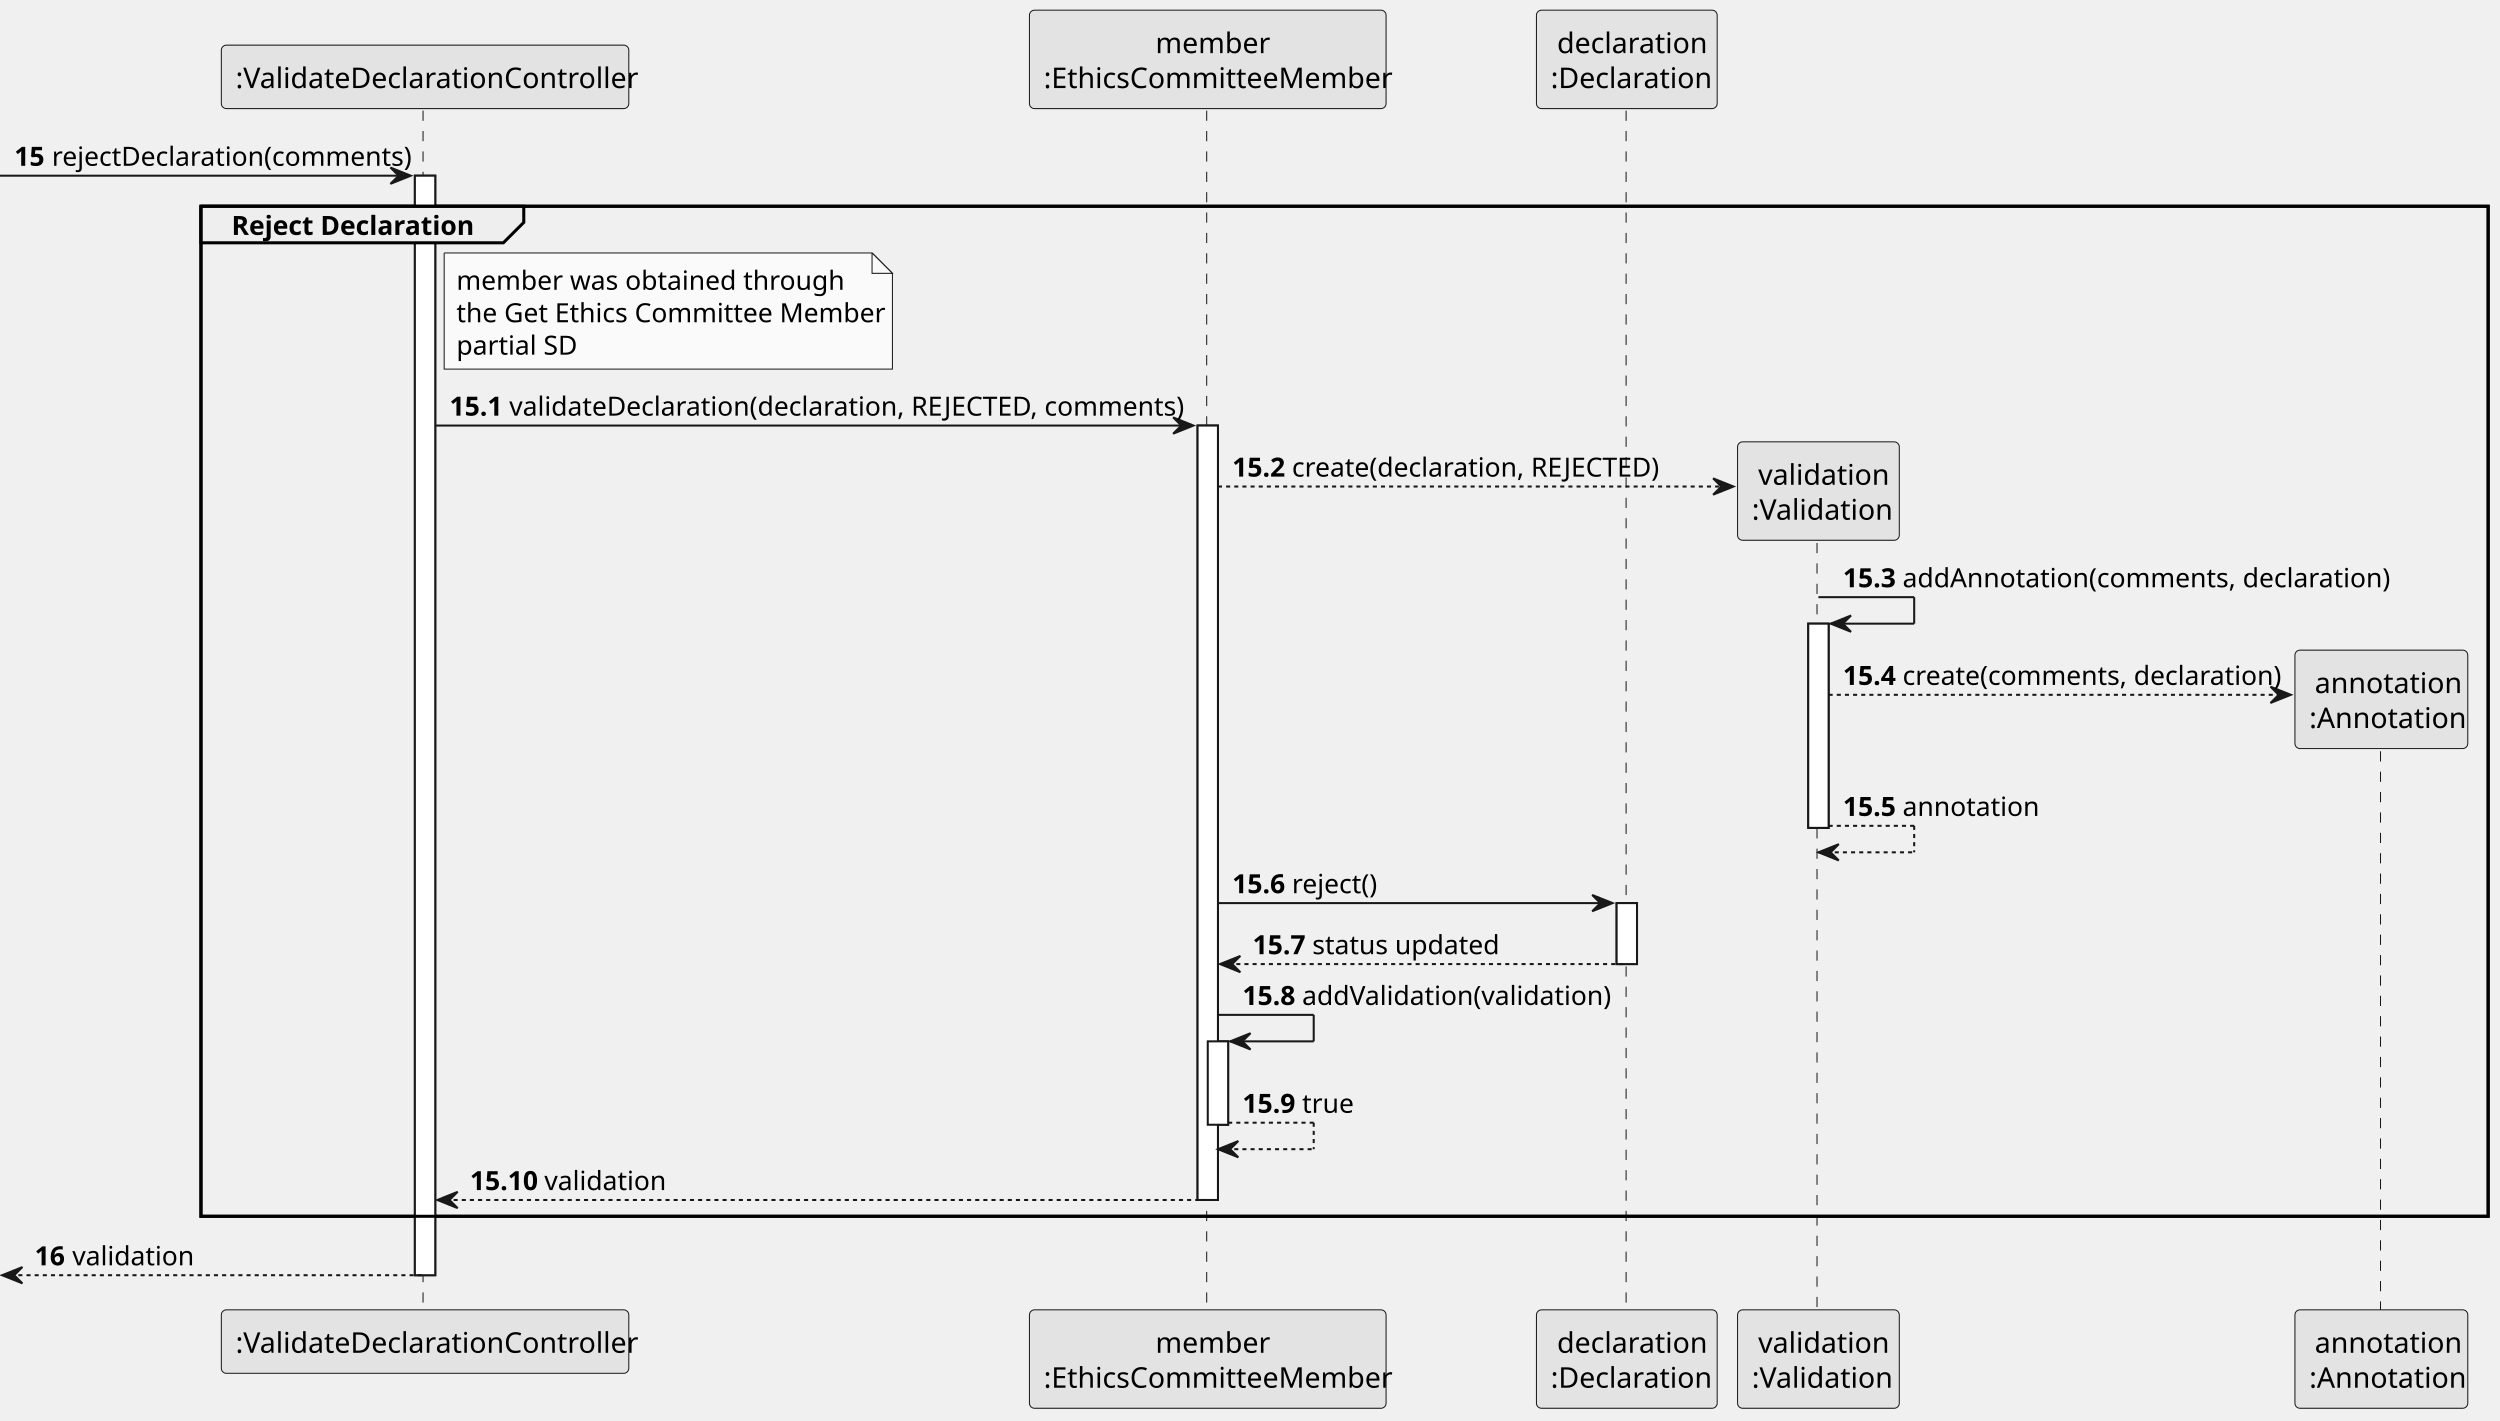
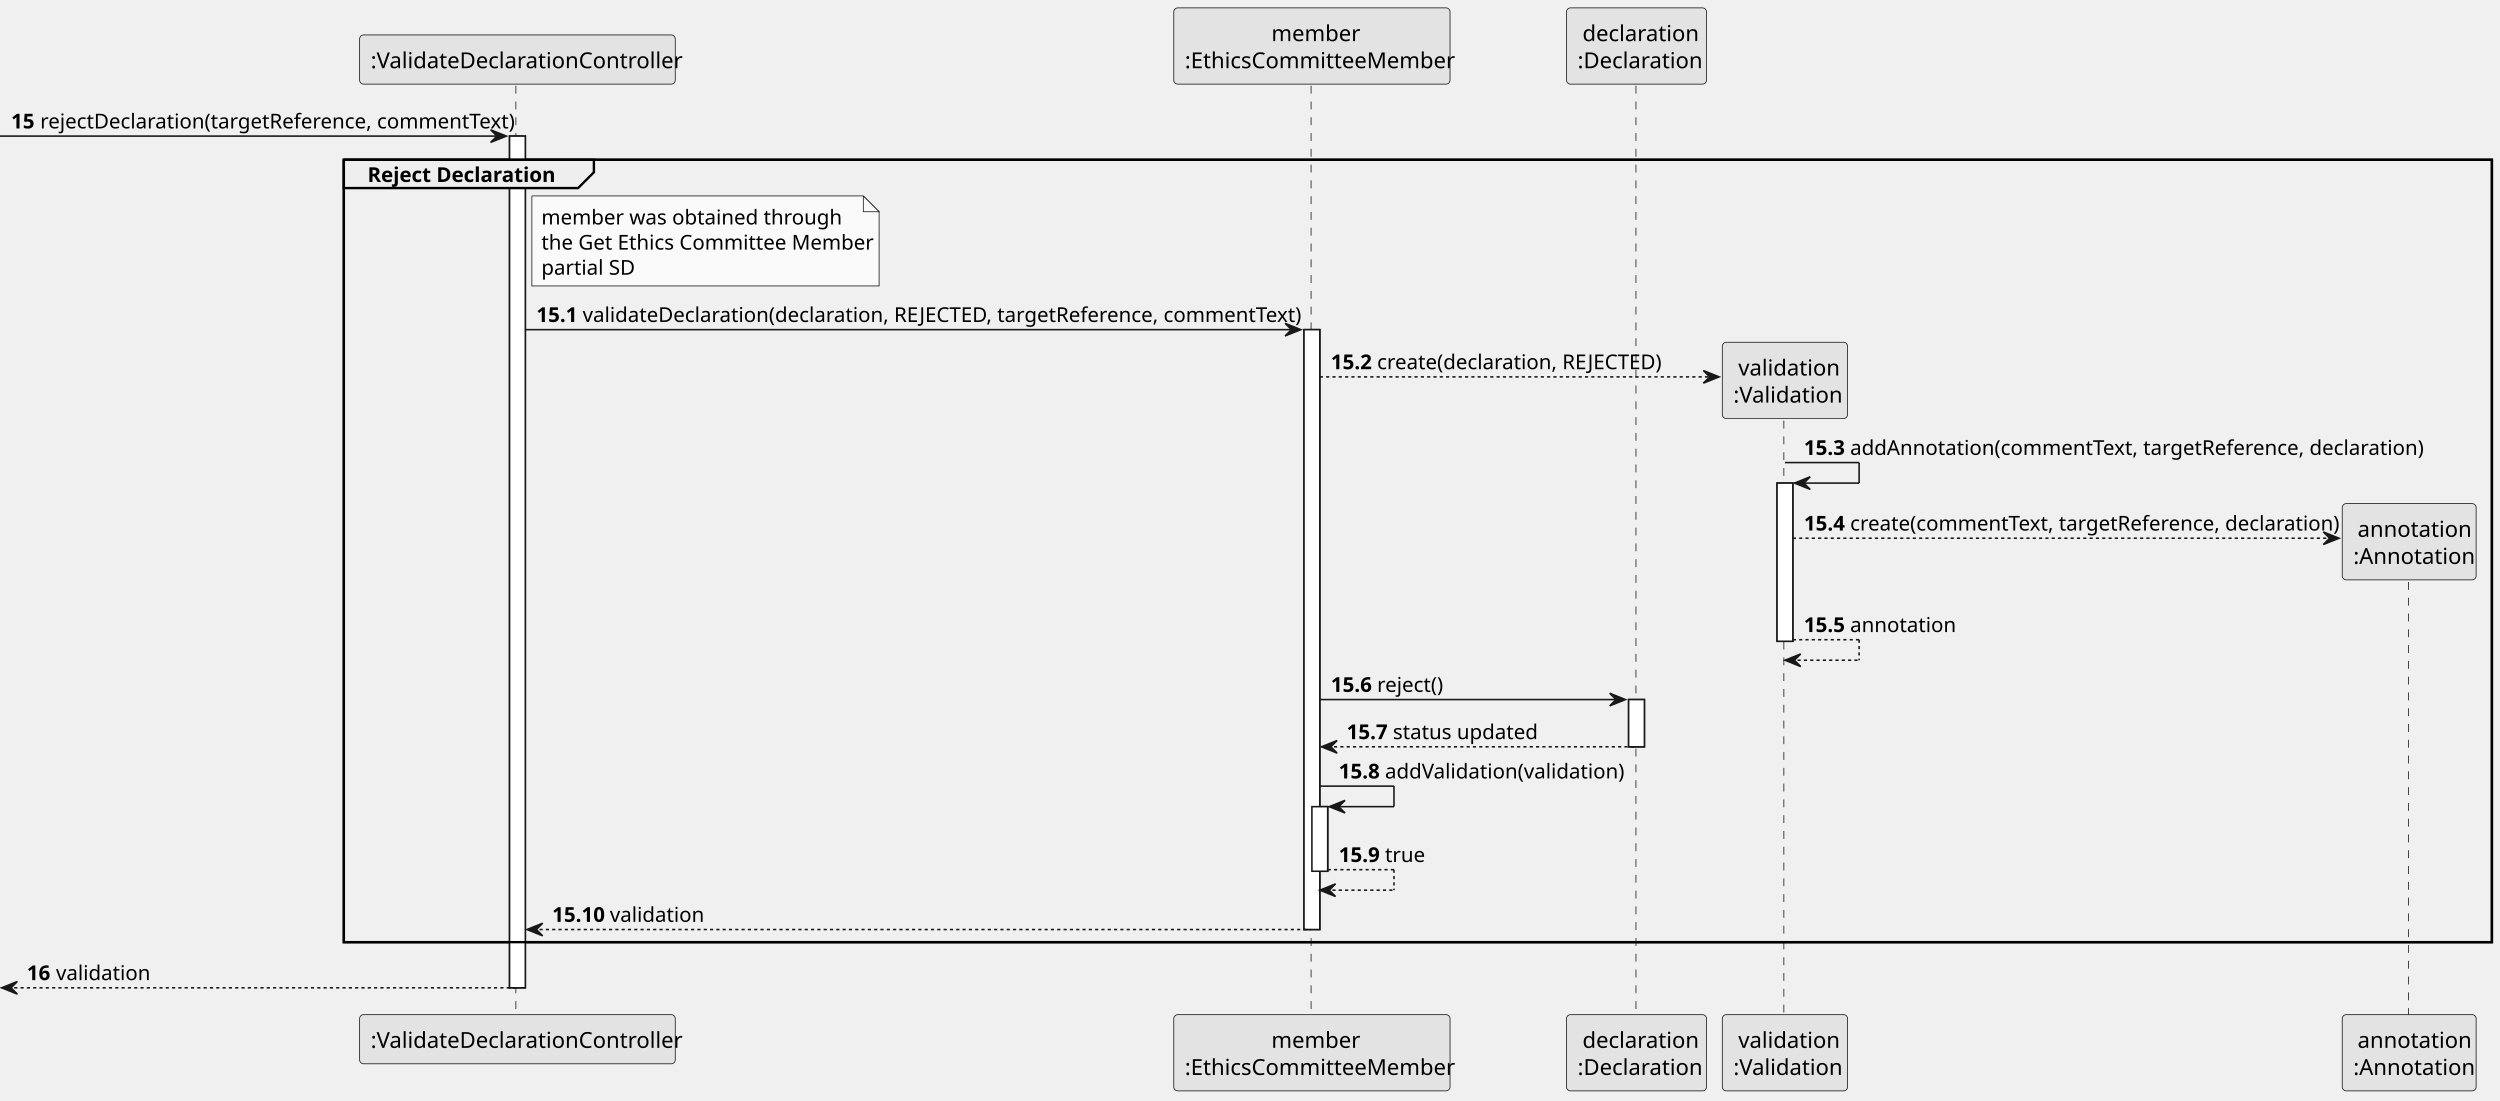
- <svg xmlns="http://www.w3.org/2000/svg" contentStyleType="text/css" data-diagram-type="SEQUENCE" height="697px" preserveAspectRatio="none" style="width:1227px;height:697px;background:#FFFFFF;" version="1.1" viewBox="0 0 1227 697" width="1227px" zoomAndPan="magnify">
+ <svg xmlns="http://www.w3.org/2000/svg" contentStyleType="text/css" data-diagram-type="SEQUENCE" height="697px" preserveAspectRatio="none" style="width:1584px;height:697px;background:#FFFFFF;" version="1.1" viewBox="0 0 1584 697" width="1584px" zoomAndPan="magnify">
  <defs />
  <g>
    <g>
-       <rect fill="#FFFFFF" height="539.647" style="stroke:#181818;stroke-width:1;" width="10" x="203.623" y="86.229" />
+       <rect fill="#FFFFFF" height="539.647" style="stroke:#181818;stroke-width:1;" width="10" x="322.851" y="86.229" />
    </g>
    <g>
-       <rect fill="#FFFFFF" height="380.089" style="stroke:#181818;stroke-width:1;" width="10" x="587.769" y="208.86" />
+       <rect fill="#FFFFFF" height="380.089" style="stroke:#181818;stroke-width:1;" width="10" x="826.225" y="208.86" />
    </g>
    <g>
-       <rect fill="#FFFFFF" height="40.926" style="stroke:#181818;stroke-width:1;" width="10" x="592.769" y="511.097" />
+       <rect fill="#FFFFFF" height="40.926" style="stroke:#181818;stroke-width:1;" width="10" x="831.225" y="511.097" />
    </g>
    <g>
-       <rect fill="#FFFFFF" height="29.926" style="stroke:#181818;stroke-width:1;" width="10" x="793.442" y="443.245" />
+       <rect fill="#FFFFFF" height="29.926" style="stroke:#181818;stroke-width:1;" width="10" x="1031.898" y="443.245" />
    </g>
    <g>
-       <rect fill="#FFFFFF" height="100.229" style="stroke:#181818;stroke-width:1;" width="10" x="887.483" y="306.089" />
+       <rect fill="#FFFFFF" height="100.229" style="stroke:#181818;stroke-width:1;" width="10" x="1125.939" y="306.089" />
    </g>
-     <rect fill="none" height="495.721" style="stroke:#000000;stroke-width:1.5;" width="1122.559" x="98.63" y="101.229" />
+     <rect fill="none" height="495.721" style="stroke:#000000;stroke-width:1.5;" width="1361.015" x="217.858" y="101.229" />
    <g class="participant-lifeline" data-entity-uid="part1" data-qualified-name="CTRL" id="part1-lifeline">
      <g>
-         <rect fill="#000000" fill-opacity="0" height="589.573" width="8" x="204.623" y="54.303" />
-         <line style="stroke:#181818;stroke-width:0.5;stroke-dasharray:5,5;" x1="207.63" x2="207.63" y1="54.303" y2="643.876" />
+         <rect fill="#000000" fill-opacity="0" height="589.573" width="8" x="323.851" y="54.303" />
+         <line style="stroke:#181818;stroke-width:0.5;stroke-dasharray:5,5;" x1="326.858" x2="326.858" y1="54.303" y2="643.876" />
      </g>
    </g>
    <g class="participant-lifeline" data-entity-uid="part2" data-qualified-name="MEMBER" id="part2-lifeline">
      <g>
-         <rect fill="#000000" fill-opacity="0" height="589.573" width="8" x="588.769" y="54.303" />
-         <line style="stroke:#181818;stroke-width:0.5;stroke-dasharray:5,5;" x1="592.248" x2="592.248" y1="54.303" y2="643.876" />
+         <rect fill="#000000" fill-opacity="0" height="589.573" width="8" x="827.225" y="54.303" />
+         <line style="stroke:#181818;stroke-width:0.5;stroke-dasharray:5,5;" x1="830.704" x2="830.704" y1="54.303" y2="643.876" />
      </g>
    </g>
    <g class="participant-lifeline" data-entity-uid="part3" data-qualified-name="DECL" id="part3-lifeline">
      <g>
-         <rect fill="#000000" fill-opacity="0" height="589.573" width="8" x="794.442" y="54.303" />
-         <line style="stroke:#181818;stroke-width:0.5;stroke-dasharray:5,5;" x1="798.09" x2="798.09" y1="54.303" y2="643.876" />
+         <rect fill="#000000" fill-opacity="0" height="589.573" width="8" x="1032.898" y="54.303" />
+         <line style="stroke:#181818;stroke-width:0.5;stroke-dasharray:5,5;" x1="1036.546" x2="1036.546" y1="54.303" y2="643.876" />
      </g>
    </g>
    <g class="participant-lifeline" data-entity-uid="part4" data-qualified-name="VALIDATION" id="part4-lifeline">
      <g>
-         <rect fill="#000000" fill-opacity="0" height="387.364" width="8" x="888.483" y="256.512" />
-         <line style="stroke:#181818;stroke-width:0.5;stroke-dasharray:5,5;" x1="891.793" x2="891.793" y1="256.512" y2="643.876" />
+         <rect fill="#000000" fill-opacity="0" height="387.364" width="8" x="1126.939" y="256.512" />
+         <line style="stroke:#181818;stroke-width:0.5;stroke-dasharray:5,5;" x1="1130.249" x2="1130.249" y1="256.512" y2="643.876" />
      </g>
    </g>
    <g class="participant-lifeline" data-entity-uid="part5" data-qualified-name="ANNOTATION" id="part5-lifeline">
      <g>
-         <rect fill="#000000" fill-opacity="0" height="285.135" width="8" x="1164.772" y="358.741" />
-         <line style="stroke:#181818;stroke-width:0.5;stroke-dasharray:5,5;" x1="1168.354" x2="1168.354" y1="358.741" y2="643.876" />
+         <rect fill="#000000" fill-opacity="0" height="285.135" width="8" x="1522.456" y="358.741" />
+         <line style="stroke:#181818;stroke-width:0.5;stroke-dasharray:5,5;" x1="1526.039" x2="1526.039" y1="358.741" y2="643.876" />
      </g>
    </g>
    <g class="participant participant-head" data-entity-uid="part1" data-qualified-name="CTRL" id="part1-head">
-       <rect fill="#E3E3E3" height="31.151" rx="2.5" ry="2.5" style="stroke:#181818;stroke-width:0.5;" width="199.985" x="108.63" y="22.151" />
-       <text fill="#000000" font-family="sans-serif" font-size="14" lengthAdjust="spacing" textLength="185.985" x="115.63" y="43.227">:ValidateDeclarationController</text>
+       <rect fill="#E3E3E3" height="31.151" rx="2.5" ry="2.5" style="stroke:#181818;stroke-width:0.5;" width="199.985" x="227.858" y="22.151" />
+       <text fill="#000000" font-family="sans-serif" font-size="14" lengthAdjust="spacing" textLength="185.985" x="234.858" y="43.227">:ValidateDeclarationController</text>
    </g>
    <g class="participant participant-tail" data-entity-uid="part1" data-qualified-name="CTRL" id="part1-tail">
-       <rect fill="#E3E3E3" height="31.151" rx="2.5" ry="2.5" style="stroke:#181818;stroke-width:0.5;" width="199.985" x="108.63" y="642.876" />
-       <text fill="#000000" font-family="sans-serif" font-size="14" lengthAdjust="spacing" textLength="185.985" x="115.63" y="663.951">:ValidateDeclarationController</text>
+       <rect fill="#E3E3E3" height="31.151" rx="2.5" ry="2.5" style="stroke:#181818;stroke-width:0.5;" width="199.985" x="227.858" y="642.876" />
+       <text fill="#000000" font-family="sans-serif" font-size="14" lengthAdjust="spacing" textLength="185.985" x="234.858" y="663.951">:ValidateDeclarationController</text>
    </g>
    <g class="participant participant-head" data-entity-uid="part2" data-qualified-name="MEMBER" id="part2-head">
-       <rect fill="#E3E3E3" height="48.303" rx="2.5" ry="2.5" style="stroke:#181818;stroke-width:0.5;" width="175.041" x="505.248" y="5" />
-       <text fill="#000000" font-family="sans-serif" font-size="14" lengthAdjust="spacing" textLength="51.345" x="567.096" y="26.075">member</text>
-       <text fill="#000000" font-family="sans-serif" font-size="14" lengthAdjust="spacing" textLength="161.041" x="512.248" y="43.227">:EthicsCommitteeMember</text>
+       <rect fill="#E3E3E3" height="48.303" rx="2.5" ry="2.5" style="stroke:#181818;stroke-width:0.5;" width="175.041" x="743.704" y="5" />
+       <text fill="#000000" font-family="sans-serif" font-size="14" lengthAdjust="spacing" textLength="51.345" x="805.552" y="26.075">member</text>
+       <text fill="#000000" font-family="sans-serif" font-size="14" lengthAdjust="spacing" textLength="161.041" x="750.704" y="43.227">:EthicsCommitteeMember</text>
    </g>
    <g class="participant participant-tail" data-entity-uid="part2" data-qualified-name="MEMBER" id="part2-tail">
-       <rect fill="#E3E3E3" height="48.303" rx="2.5" ry="2.5" style="stroke:#181818;stroke-width:0.5;" width="175.041" x="505.248" y="642.876" />
-       <text fill="#000000" font-family="sans-serif" font-size="14" lengthAdjust="spacing" textLength="51.345" x="567.096" y="663.951">member</text>
-       <text fill="#000000" font-family="sans-serif" font-size="14" lengthAdjust="spacing" textLength="161.041" x="512.248" y="681.102">:EthicsCommitteeMember</text>
+       <rect fill="#E3E3E3" height="48.303" rx="2.5" ry="2.5" style="stroke:#181818;stroke-width:0.5;" width="175.041" x="743.704" y="642.876" />
+       <text fill="#000000" font-family="sans-serif" font-size="14" lengthAdjust="spacing" textLength="51.345" x="805.552" y="663.951">member</text>
+       <text fill="#000000" font-family="sans-serif" font-size="14" lengthAdjust="spacing" textLength="161.041" x="750.704" y="681.102">:EthicsCommitteeMember</text>
    </g>
    <g class="participant participant-head" data-entity-uid="part3" data-qualified-name="DECL" id="part3-head">
-       <rect fill="#E3E3E3" height="48.303" rx="2.5" ry="2.5" style="stroke:#181818;stroke-width:0.5;" width="88.703" x="754.09" y="5" />
-       <text fill="#000000" font-family="sans-serif" font-size="14" lengthAdjust="spacing" textLength="68.489" x="764.197" y="26.075">declaration</text>
-       <text fill="#000000" font-family="sans-serif" font-size="14" lengthAdjust="spacing" textLength="74.703" x="761.09" y="43.227">:Declaration</text>
+       <rect fill="#E3E3E3" height="48.303" rx="2.5" ry="2.5" style="stroke:#181818;stroke-width:0.5;" width="88.703" x="992.546" y="5" />
+       <text fill="#000000" font-family="sans-serif" font-size="14" lengthAdjust="spacing" textLength="68.489" x="1002.653" y="26.075">declaration</text>
+       <text fill="#000000" font-family="sans-serif" font-size="14" lengthAdjust="spacing" textLength="74.703" x="999.546" y="43.227">:Declaration</text>
    </g>
    <g class="participant participant-tail" data-entity-uid="part3" data-qualified-name="DECL" id="part3-tail">
-       <rect fill="#E3E3E3" height="48.303" rx="2.5" ry="2.5" style="stroke:#181818;stroke-width:0.5;" width="88.703" x="754.09" y="642.876" />
-       <text fill="#000000" font-family="sans-serif" font-size="14" lengthAdjust="spacing" textLength="68.489" x="764.197" y="663.951">declaration</text>
-       <text fill="#000000" font-family="sans-serif" font-size="14" lengthAdjust="spacing" textLength="74.703" x="761.09" y="681.102">:Declaration</text>
+       <rect fill="#E3E3E3" height="48.303" rx="2.5" ry="2.5" style="stroke:#181818;stroke-width:0.5;" width="88.703" x="992.546" y="642.876" />
+       <text fill="#000000" font-family="sans-serif" font-size="14" lengthAdjust="spacing" textLength="68.489" x="1002.653" y="663.951">declaration</text>
+       <text fill="#000000" font-family="sans-serif" font-size="14" lengthAdjust="spacing" textLength="74.703" x="999.546" y="681.102">:Declaration</text>
    </g>
    <g class="participant participant-tail" data-entity-uid="part4" data-qualified-name="VALIDATION" id="part4-tail">
-       <rect fill="#E3E3E3" height="48.303" rx="2.5" ry="2.5" style="stroke:#181818;stroke-width:0.5;" width="79.379" x="852.793" y="642.876" />
-       <text fill="#000000" font-family="sans-serif" font-size="14" lengthAdjust="spacing" textLength="59.151" x="862.907" y="663.951">validation</text>
-       <text fill="#000000" font-family="sans-serif" font-size="14" lengthAdjust="spacing" textLength="65.379" x="859.793" y="681.102">:Validation</text>
+       <rect fill="#E3E3E3" height="48.303" rx="2.5" ry="2.5" style="stroke:#181818;stroke-width:0.5;" width="79.379" x="1091.249" y="642.876" />
+       <text fill="#000000" font-family="sans-serif" font-size="14" lengthAdjust="spacing" textLength="59.151" x="1101.363" y="663.951">validation</text>
+       <text fill="#000000" font-family="sans-serif" font-size="14" lengthAdjust="spacing" textLength="65.379" x="1098.249" y="681.102">:Validation</text>
    </g>
    <g class="participant participant-tail" data-entity-uid="part5" data-qualified-name="ANNOTATION" id="part5-tail">
-       <rect fill="#E3E3E3" height="48.303" rx="2.5" ry="2.5" style="stroke:#181818;stroke-width:0.5;" width="84.834" x="1126.354" y="642.876" />
-       <text fill="#000000" font-family="sans-serif" font-size="14" lengthAdjust="spacing" textLength="65.393" x="1136.075" y="663.951">annotation</text>
-       <text fill="#000000" font-family="sans-serif" font-size="14" lengthAdjust="spacing" textLength="70.834" x="1133.354" y="681.102">:Annotation</text>
+       <rect fill="#E3E3E3" height="48.303" rx="2.5" ry="2.5" style="stroke:#181818;stroke-width:0.5;" width="84.834" x="1484.039" y="642.876" />
+       <text fill="#000000" font-family="sans-serif" font-size="14" lengthAdjust="spacing" textLength="65.393" x="1493.759" y="663.951">annotation</text>
+       <text fill="#000000" font-family="sans-serif" font-size="14" lengthAdjust="spacing" textLength="70.834" x="1491.039" y="681.102">:Annotation</text>
    </g>
    <g>
-       <rect fill="#FFFFFF" height="539.647" style="stroke:#181818;stroke-width:1;" width="10" x="203.623" y="86.229" />
+       <rect fill="#FFFFFF" height="539.647" style="stroke:#181818;stroke-width:1;" width="10" x="322.851" y="86.229" />
    </g>
    <g>
-       <rect fill="#FFFFFF" height="380.089" style="stroke:#181818;stroke-width:1;" width="10" x="587.769" y="208.86" />
+       <rect fill="#FFFFFF" height="380.089" style="stroke:#181818;stroke-width:1;" width="10" x="826.225" y="208.86" />
    </g>
    <g>
-       <rect fill="#FFFFFF" height="40.926" style="stroke:#181818;stroke-width:1;" width="10" x="592.769" y="511.097" />
+       <rect fill="#FFFFFF" height="40.926" style="stroke:#181818;stroke-width:1;" width="10" x="831.225" y="511.097" />
    </g>
    <g>
-       <rect fill="#FFFFFF" height="29.926" style="stroke:#181818;stroke-width:1;" width="10" x="793.442" y="443.245" />
+       <rect fill="#FFFFFF" height="29.926" style="stroke:#181818;stroke-width:1;" width="10" x="1031.898" y="443.245" />
    </g>
    <g>
-       <rect fill="#FFFFFF" height="100.229" style="stroke:#181818;stroke-width:1;" width="10" x="887.483" y="306.089" />
+       <rect fill="#FFFFFF" height="100.229" style="stroke:#181818;stroke-width:1;" width="10" x="1125.939" y="306.089" />
    </g>
    <g class="message" data-entity-1="part1" data-entity-2="part1" id="msg1">
-       <polygon fill="#181818" points="191.623,82.229,201.623,86.229,191.623,90.229,195.623,86.229" style="stroke:#181818;stroke-width:1;" />
-       <line style="stroke:#181818;stroke-width:1;" x1="0" x2="197.623" y1="86.229" y2="86.229" />
+       <polygon fill="#181818" points="310.851,82.229,320.851,86.229,310.851,90.229,314.851,86.229" style="stroke:#181818;stroke-width:1;" />
+       <line style="stroke:#181818;stroke-width:1;" x1="0" x2="316.851" y1="86.229" y2="86.229" />
      <text fill="#000000" font-family="sans-serif" font-size="13" font-weight="bold" lengthAdjust="spacing" textLength="14.46" x="7" y="81.373">15</text>
-       <text fill="#000000" font-family="sans-serif" font-size="13" lengthAdjust="spacing" textLength="166.163" x="25.46" y="81.373">rejectDeclaration(comments)</text>
+       <text fill="#000000" font-family="sans-serif" font-size="13" lengthAdjust="spacing" textLength="285.391" x="25.46" y="81.373">rejectDeclaration(targetReference, commentText)</text>
    </g>
-     <path d="M98.63,101.229 L257.062,101.229 L257.062,109.155 L247.062,119.155 L98.63,119.155 L98.63,101.229" fill="#EEEEEE" style="stroke:#000000;stroke-width:1.5;" />
-     <rect fill="none" height="495.721" style="stroke:#000000;stroke-width:1.5;" width="1122.559" x="98.63" y="101.229" />
-     <text fill="#000000" font-family="sans-serif" font-size="13" font-weight="bold" lengthAdjust="spacing" textLength="113.433" x="113.63" y="115.299">Reject Declaration</text>
-     <path d="M218,124.155 L218,181.155 L438,181.155 L438,134.155 L428,124.155 L218,124.155" fill="#FAFAFA" style="stroke:#181818;stroke-width:0.5;" />
-     <path d="M428,124.155 L428,134.155 L438,134.155 L428,124.155" fill="#FAFAFA" style="stroke:#181818;stroke-width:0.5;" />
-     <text fill="#000000" font-family="sans-serif" font-size="13" lengthAdjust="spacing" textLength="175.602" x="224" y="142.225">member was obtained through</text>
-     <text fill="#000000" font-family="sans-serif" font-size="13" lengthAdjust="spacing" textLength="199.399" x="224" y="158.151">the Get Ethics Committee Member</text>
-     <text fill="#000000" font-family="sans-serif" font-size="13" lengthAdjust="spacing" textLength="57.078" x="224" y="174.078">partial SD</text>
+     <path d="M217.858,101.229 L376.291,101.229 L376.291,109.155 L366.291,119.155 L217.858,119.155 L217.858,101.229" fill="#EEEEEE" style="stroke:#000000;stroke-width:1.5;" />
+     <rect fill="none" height="495.721" style="stroke:#000000;stroke-width:1.5;" width="1361.015" x="217.858" y="101.229" />
+     <text fill="#000000" font-family="sans-serif" font-size="13" font-weight="bold" lengthAdjust="spacing" textLength="113.433" x="232.858" y="115.299">Reject Declaration</text>
+     <path d="M337,124.155 L337,181.155 L557,181.155 L557,134.155 L547,124.155 L337,124.155" fill="#FAFAFA" style="stroke:#181818;stroke-width:0.5;" />
+     <path d="M547,124.155 L547,134.155 L557,134.155 L547,124.155" fill="#FAFAFA" style="stroke:#181818;stroke-width:0.5;" />
+     <text fill="#000000" font-family="sans-serif" font-size="13" lengthAdjust="spacing" textLength="175.602" x="343" y="142.225">member was obtained through</text>
+     <text fill="#000000" font-family="sans-serif" font-size="13" lengthAdjust="spacing" textLength="199.399" x="343" y="158.151">the Get Ethics Committee Member</text>
+     <text fill="#000000" font-family="sans-serif" font-size="13" lengthAdjust="spacing" textLength="57.078" x="343" y="174.078">partial SD</text>
    <g class="message" data-entity-1="part1" data-entity-2="part2" id="msg2">
-       <polygon fill="#181818" points="575.769,204.86,585.769,208.86,575.769,212.86,579.769,208.86" style="stroke:#181818;stroke-width:1;" />
-       <line style="stroke:#181818;stroke-width:1;" x1="213.623" x2="581.769" y1="208.86" y2="208.86" />
-       <text fill="#000000" font-family="sans-serif" font-size="13" font-weight="bold" lengthAdjust="spacing" textLength="25.302" x="220.623" y="204.004">15.1</text>
-       <text fill="#000000" font-family="sans-serif" font-size="13" lengthAdjust="spacing" textLength="325.844" x="249.924" y="204.004">validateDeclaration(declaration, REJECTED, comments)</text>
+       <polygon fill="#181818" points="814.225,204.86,824.225,208.86,814.225,212.86,818.225,208.86" style="stroke:#181818;stroke-width:1;" />
+       <line style="stroke:#181818;stroke-width:1;" x1="332.851" x2="820.225" y1="208.86" y2="208.86" />
+       <text fill="#000000" font-family="sans-serif" font-size="13" font-weight="bold" lengthAdjust="spacing" textLength="25.302" x="339.851" y="204.004">15.1</text>
+       <text fill="#000000" font-family="sans-serif" font-size="13" lengthAdjust="spacing" textLength="445.072" x="369.152" y="204.004">validateDeclaration(declaration, REJECTED, targetReference, commentText)</text>
    </g>
    <g class="message" data-entity-1="part2" data-entity-2="part4" id="msg3">
-       <polygon fill="#181818" points="840.793,234.787,850.793,238.787,840.793,242.787,844.793,238.787" style="stroke:#181818;stroke-width:1;" />
-       <line style="stroke:#181818;stroke-width:1;stroke-dasharray:2,2;" x1="597.769" x2="846.793" y1="238.787" y2="238.787" />
-       <text fill="#000000" font-family="sans-serif" font-size="13" font-weight="bold" lengthAdjust="spacing" textLength="25.302" x="604.769" y="233.93">15.2</text>
-       <text fill="#000000" font-family="sans-serif" font-size="13" lengthAdjust="spacing" textLength="184.228" x="634.07" y="233.93">create(declaration, REJECTED)</text>
+       <polygon fill="#181818" points="1079.249,234.787,1089.249,238.787,1079.249,242.787,1083.249,238.787" style="stroke:#181818;stroke-width:1;" />
+       <line style="stroke:#181818;stroke-width:1;stroke-dasharray:2,2;" x1="836.225" x2="1085.249" y1="238.787" y2="238.787" />
+       <text fill="#000000" font-family="sans-serif" font-size="13" font-weight="bold" lengthAdjust="spacing" textLength="25.302" x="843.225" y="233.93">15.2</text>
+       <text fill="#000000" font-family="sans-serif" font-size="13" lengthAdjust="spacing" textLength="184.228" x="872.526" y="233.93">create(declaration, REJECTED)</text>
    </g>
-     <rect fill="#E3E3E3" height="48.303" rx="2.5" ry="2.5" style="stroke:#181818;stroke-width:0.5;" width="79.379" x="852.793" y="216.86" />
-     <text fill="#000000" font-family="sans-serif" font-size="14" lengthAdjust="spacing" textLength="59.151" x="862.907" y="237.935">validation</text>
-     <text fill="#000000" font-family="sans-serif" font-size="14" lengthAdjust="spacing" textLength="65.379" x="859.793" y="255.087">:Validation</text>
+     <rect fill="#E3E3E3" height="48.303" rx="2.5" ry="2.5" style="stroke:#181818;stroke-width:0.5;" width="79.379" x="1091.249" y="216.86" />
+     <text fill="#000000" font-family="sans-serif" font-size="14" lengthAdjust="spacing" textLength="59.151" x="1101.363" y="237.935">validation</text>
+     <text fill="#000000" font-family="sans-serif" font-size="14" lengthAdjust="spacing" textLength="65.379" x="1098.249" y="255.087">:Validation</text>
    <g class="message" data-entity-1="part4" data-entity-2="part4" id="msg5">
-       <line style="stroke:#181818;stroke-width:1;" x1="892.483" x2="939.483" y1="293.089" y2="293.089" />
-       <line style="stroke:#181818;stroke-width:1;" x1="939.483" x2="939.483" y1="293.089" y2="306.089" />
-       <line style="stroke:#181818;stroke-width:1;" x1="898.483" x2="939.483" y1="306.089" y2="306.089" />
-       <polygon fill="#181818" points="908.483,302.089,898.483,306.089,908.483,310.089,904.483,306.089" style="stroke:#181818;stroke-width:1;" />
-       <text fill="#000000" font-family="sans-serif" font-size="13" font-weight="bold" lengthAdjust="spacing" textLength="25.302" x="904.483" y="288.233">15.3</text>
-       <text fill="#000000" font-family="sans-serif" font-size="13" lengthAdjust="spacing" textLength="223.292" x="933.785" y="288.233">addAnnotation(comments, declaration)</text>
+       <line style="stroke:#181818;stroke-width:1;" x1="1130.939" x2="1177.939" y1="293.089" y2="293.089" />
+       <line style="stroke:#181818;stroke-width:1;" x1="1177.939" x2="1177.939" y1="293.089" y2="306.089" />
+       <line style="stroke:#181818;stroke-width:1;" x1="1136.939" x2="1177.939" y1="306.089" y2="306.089" />
+       <polygon fill="#181818" points="1146.939,302.089,1136.939,306.089,1146.939,310.089,1142.939,306.089" style="stroke:#181818;stroke-width:1;" />
+       <text fill="#000000" font-family="sans-serif" font-size="13" font-weight="bold" lengthAdjust="spacing" textLength="25.302" x="1142.939" y="288.233">15.3</text>
+       <text fill="#000000" font-family="sans-serif" font-size="13" lengthAdjust="spacing" textLength="342.519" x="1172.241" y="288.233">addAnnotation(commentText, targetReference, declaration)</text>
    </g>
    <g class="message" data-entity-1="part4" data-entity-2="part5" id="msg6">
-       <polygon fill="#181818" points="1114.354,337.016,1124.354,341.016,1114.354,345.016,1118.354,341.016" style="stroke:#181818;stroke-width:1;" />
-       <line style="stroke:#181818;stroke-width:1;stroke-dasharray:2,2;" x1="897.483" x2="1120.354" y1="341.016" y2="341.016" />
-       <text fill="#000000" font-family="sans-serif" font-size="13" font-weight="bold" lengthAdjust="spacing" textLength="25.302" x="904.483" y="336.159">15.4</text>
-       <text fill="#000000" font-family="sans-serif" font-size="13" lengthAdjust="spacing" textLength="175.57" x="933.785" y="336.159">create(comments, declaration)</text>
+       <polygon fill="#181818" points="1472.039,337.016,1482.039,341.016,1472.039,345.016,1476.039,341.016" style="stroke:#181818;stroke-width:1;" />
+       <line style="stroke:#181818;stroke-width:1;stroke-dasharray:2,2;" x1="1135.939" x2="1478.039" y1="341.016" y2="341.016" />
+       <text fill="#000000" font-family="sans-serif" font-size="13" font-weight="bold" lengthAdjust="spacing" textLength="25.302" x="1142.939" y="336.159">15.4</text>
+       <text fill="#000000" font-family="sans-serif" font-size="13" lengthAdjust="spacing" textLength="294.798" x="1172.241" y="336.159">create(commentText, targetReference, declaration)</text>
    </g>
-     <rect fill="#E3E3E3" height="48.303" rx="2.5" ry="2.5" style="stroke:#181818;stroke-width:0.5;" width="84.834" x="1126.354" y="319.089" />
-     <text fill="#000000" font-family="sans-serif" font-size="14" lengthAdjust="spacing" textLength="65.393" x="1136.075" y="340.165">annotation</text>
-     <text fill="#000000" font-family="sans-serif" font-size="14" lengthAdjust="spacing" textLength="70.834" x="1133.354" y="357.316">:Annotation</text>
+     <rect fill="#E3E3E3" height="48.303" rx="2.5" ry="2.5" style="stroke:#181818;stroke-width:0.5;" width="84.834" x="1484.039" y="319.089" />
+     <text fill="#000000" font-family="sans-serif" font-size="14" lengthAdjust="spacing" textLength="65.393" x="1493.759" y="340.165">annotation</text>
+     <text fill="#000000" font-family="sans-serif" font-size="14" lengthAdjust="spacing" textLength="70.834" x="1491.039" y="357.316">:Annotation</text>
    <g class="message" data-entity-1="part4" data-entity-2="part4" id="msg8">
-       <line style="stroke:#181818;stroke-width:1;stroke-dasharray:2,2;" x1="897.483" x2="939.483" y1="405.318" y2="405.318" />
-       <line style="stroke:#181818;stroke-width:1;stroke-dasharray:2,2;" x1="939.483" x2="939.483" y1="405.318" y2="418.318" />
-       <line style="stroke:#181818;stroke-width:1;stroke-dasharray:2,2;" x1="892.483" x2="939.483" y1="418.318" y2="418.318" />
-       <polygon fill="#181818" points="902.483,414.318,892.483,418.318,902.483,422.318,898.483,418.318" style="stroke:#181818;stroke-width:1;" />
-       <text fill="#000000" font-family="sans-serif" font-size="13" font-weight="bold" lengthAdjust="spacing" textLength="25.302" x="904.483" y="400.462">15.5</text>
-       <text fill="#000000" font-family="sans-serif" font-size="13" lengthAdjust="spacing" textLength="60.722" x="933.785" y="400.462">annotation</text>
+       <line style="stroke:#181818;stroke-width:1;stroke-dasharray:2,2;" x1="1135.939" x2="1177.939" y1="405.318" y2="405.318" />
+       <line style="stroke:#181818;stroke-width:1;stroke-dasharray:2,2;" x1="1177.939" x2="1177.939" y1="405.318" y2="418.318" />
+       <line style="stroke:#181818;stroke-width:1;stroke-dasharray:2,2;" x1="1130.939" x2="1177.939" y1="418.318" y2="418.318" />
+       <polygon fill="#181818" points="1140.939,414.318,1130.939,418.318,1140.939,422.318,1136.939,418.318" style="stroke:#181818;stroke-width:1;" />
+       <text fill="#000000" font-family="sans-serif" font-size="13" font-weight="bold" lengthAdjust="spacing" textLength="25.302" x="1142.939" y="400.462">15.5</text>
+       <text fill="#000000" font-family="sans-serif" font-size="13" lengthAdjust="spacing" textLength="60.722" x="1172.241" y="400.462">annotation</text>
    </g>
    <g class="message" data-entity-1="part2" data-entity-2="part3" id="msg9">
-       <polygon fill="#181818" points="781.442,439.245,791.442,443.245,781.442,447.245,785.442,443.245" style="stroke:#181818;stroke-width:1;" />
-       <line style="stroke:#181818;stroke-width:1;" x1="597.769" x2="787.442" y1="443.245" y2="443.245" />
-       <text fill="#000000" font-family="sans-serif" font-size="13" font-weight="bold" lengthAdjust="spacing" textLength="25.302" x="604.769" y="438.388">15.6</text>
-       <text fill="#000000" font-family="sans-serif" font-size="13" lengthAdjust="spacing" textLength="40.447" x="634.07" y="438.388">reject()</text>
+       <polygon fill="#181818" points="1019.898,439.245,1029.898,443.245,1019.898,447.245,1023.898,443.245" style="stroke:#181818;stroke-width:1;" />
+       <line style="stroke:#181818;stroke-width:1;" x1="836.225" x2="1025.898" y1="443.245" y2="443.245" />
+       <text fill="#000000" font-family="sans-serif" font-size="13" font-weight="bold" lengthAdjust="spacing" textLength="25.302" x="843.225" y="438.388">15.6</text>
+       <text fill="#000000" font-family="sans-serif" font-size="13" lengthAdjust="spacing" textLength="40.447" x="872.526" y="438.388">reject()</text>
    </g>
    <g class="message" data-entity-1="part3" data-entity-2="part2" id="msg10">
-       <polygon fill="#181818" points="608.769,469.171,598.769,473.171,608.769,477.171,604.769,473.171" style="stroke:#181818;stroke-width:1;" />
-       <line style="stroke:#181818;stroke-width:1;stroke-dasharray:2,2;" x1="602.769" x2="797.442" y1="473.171" y2="473.171" />
-       <text fill="#000000" font-family="sans-serif" font-size="13" font-weight="bold" lengthAdjust="spacing" textLength="25.302" x="614.769" y="468.315">15.7</text>
-       <text fill="#000000" font-family="sans-serif" font-size="13" lengthAdjust="spacing" textLength="85.287" x="644.07" y="468.315">status updated</text>
+       <polygon fill="#181818" points="847.225,469.171,837.225,473.171,847.225,477.171,843.225,473.171" style="stroke:#181818;stroke-width:1;" />
+       <line style="stroke:#181818;stroke-width:1;stroke-dasharray:2,2;" x1="841.225" x2="1035.898" y1="473.171" y2="473.171" />
+       <text fill="#000000" font-family="sans-serif" font-size="13" font-weight="bold" lengthAdjust="spacing" textLength="25.302" x="853.225" y="468.315">15.7</text>
+       <text fill="#000000" font-family="sans-serif" font-size="13" lengthAdjust="spacing" textLength="85.287" x="882.526" y="468.315">status updated</text>
    </g>
    <g class="message" data-entity-1="part2" data-entity-2="part2" id="msg11">
-       <line style="stroke:#181818;stroke-width:1;" x1="597.769" x2="644.769" y1="498.097" y2="498.097" />
-       <line style="stroke:#181818;stroke-width:1;" x1="644.769" x2="644.769" y1="498.097" y2="511.097" />
-       <line style="stroke:#181818;stroke-width:1;" x1="603.769" x2="644.769" y1="511.097" y2="511.097" />
-       <polygon fill="#181818" points="613.769,507.097,603.769,511.097,613.769,515.097,609.769,511.097" style="stroke:#181818;stroke-width:1;" />
-       <text fill="#000000" font-family="sans-serif" font-size="13" font-weight="bold" lengthAdjust="spacing" textLength="25.302" x="609.769" y="493.241">15.8</text>
-       <text fill="#000000" font-family="sans-serif" font-size="13" lengthAdjust="spacing" textLength="142.372" x="639.07" y="493.241">addValidation(validation)</text>
+       <line style="stroke:#181818;stroke-width:1;" x1="836.225" x2="883.225" y1="498.097" y2="498.097" />
+       <line style="stroke:#181818;stroke-width:1;" x1="883.225" x2="883.225" y1="498.097" y2="511.097" />
+       <line style="stroke:#181818;stroke-width:1;" x1="842.225" x2="883.225" y1="511.097" y2="511.097" />
+       <polygon fill="#181818" points="852.225,507.097,842.225,511.097,852.225,515.097,848.225,511.097" style="stroke:#181818;stroke-width:1;" />
+       <text fill="#000000" font-family="sans-serif" font-size="13" font-weight="bold" lengthAdjust="spacing" textLength="25.302" x="848.225" y="493.241">15.8</text>
+       <text fill="#000000" font-family="sans-serif" font-size="13" lengthAdjust="spacing" textLength="142.372" x="877.526" y="493.241">addValidation(validation)</text>
    </g>
    <g class="message" data-entity-1="part2" data-entity-2="part2" id="msg12">
-       <line style="stroke:#181818;stroke-width:1;stroke-dasharray:2,2;" x1="602.769" x2="644.769" y1="551.023" y2="551.023" />
-       <line style="stroke:#181818;stroke-width:1;stroke-dasharray:2,2;" x1="644.769" x2="644.769" y1="551.023" y2="564.023" />
-       <line style="stroke:#181818;stroke-width:1;stroke-dasharray:2,2;" x1="597.769" x2="644.769" y1="564.023" y2="564.023" />
-       <polygon fill="#181818" points="607.769,560.023,597.769,564.023,607.769,568.023,603.769,564.023" style="stroke:#181818;stroke-width:1;" />
-       <text fill="#000000" font-family="sans-serif" font-size="13" font-weight="bold" lengthAdjust="spacing" textLength="25.302" x="609.769" y="546.167">15.9</text>
-       <text fill="#000000" font-family="sans-serif" font-size="13" lengthAdjust="spacing" textLength="22.401" x="639.07" y="546.167">true</text>
+       <line style="stroke:#181818;stroke-width:1;stroke-dasharray:2,2;" x1="841.225" x2="883.225" y1="551.023" y2="551.023" />
+       <line style="stroke:#181818;stroke-width:1;stroke-dasharray:2,2;" x1="883.225" x2="883.225" y1="551.023" y2="564.023" />
+       <line style="stroke:#181818;stroke-width:1;stroke-dasharray:2,2;" x1="836.225" x2="883.225" y1="564.023" y2="564.023" />
+       <polygon fill="#181818" points="846.225,560.023,836.225,564.023,846.225,568.023,842.225,564.023" style="stroke:#181818;stroke-width:1;" />
+       <text fill="#000000" font-family="sans-serif" font-size="13" font-weight="bold" lengthAdjust="spacing" textLength="25.302" x="848.225" y="546.167">15.9</text>
+       <text fill="#000000" font-family="sans-serif" font-size="13" lengthAdjust="spacing" textLength="22.401" x="877.526" y="546.167">true</text>
    </g>
    <g class="message" data-entity-1="part2" data-entity-2="part1" id="msg13">
-       <polygon fill="#181818" points="224.623,584.95,214.623,588.95,224.623,592.95,220.623,588.95" style="stroke:#181818;stroke-width:1;" />
-       <line style="stroke:#181818;stroke-width:1;stroke-dasharray:2,2;" x1="218.623" x2="591.769" y1="588.95" y2="588.95" />
-       <text fill="#000000" font-family="sans-serif" font-size="13" font-weight="bold" lengthAdjust="spacing" textLength="32.532" x="230.623" y="584.093">15.10</text>
-       <text fill="#000000" font-family="sans-serif" font-size="13" lengthAdjust="spacing" textLength="54.926" x="267.154" y="584.093">validation</text>
+       <polygon fill="#181818" points="343.851,584.95,333.851,588.95,343.851,592.95,339.851,588.95" style="stroke:#181818;stroke-width:1;" />
+       <line style="stroke:#181818;stroke-width:1;stroke-dasharray:2,2;" x1="337.851" x2="830.225" y1="588.95" y2="588.95" />
+       <text fill="#000000" font-family="sans-serif" font-size="13" font-weight="bold" lengthAdjust="spacing" textLength="32.532" x="349.851" y="584.093">15.10</text>
+       <text fill="#000000" font-family="sans-serif" font-size="13" lengthAdjust="spacing" textLength="54.926" x="386.382" y="584.093">validation</text>
    </g>
    <g class="message" data-entity-1="part1" data-entity-2="part1" id="msg14">
      <polygon fill="#181818" points="11,621.876,1,625.876,11,629.876,7,625.876" style="stroke:#181818;stroke-width:1;" />
-       <line style="stroke:#181818;stroke-width:1;stroke-dasharray:2,2;" x1="5" x2="207.623" y1="625.876" y2="625.876" />
+       <line style="stroke:#181818;stroke-width:1;stroke-dasharray:2,2;" x1="5" x2="326.851" y1="625.876" y2="625.876" />
      <text fill="#000000" font-family="sans-serif" font-size="13" font-weight="bold" lengthAdjust="spacing" textLength="14.46" x="17" y="621.019">16</text>
      <text fill="#000000" font-family="sans-serif" font-size="13" lengthAdjust="spacing" textLength="54.926" x="35.46" y="621.019">validation</text>
    </g>
  </g>
</svg>
